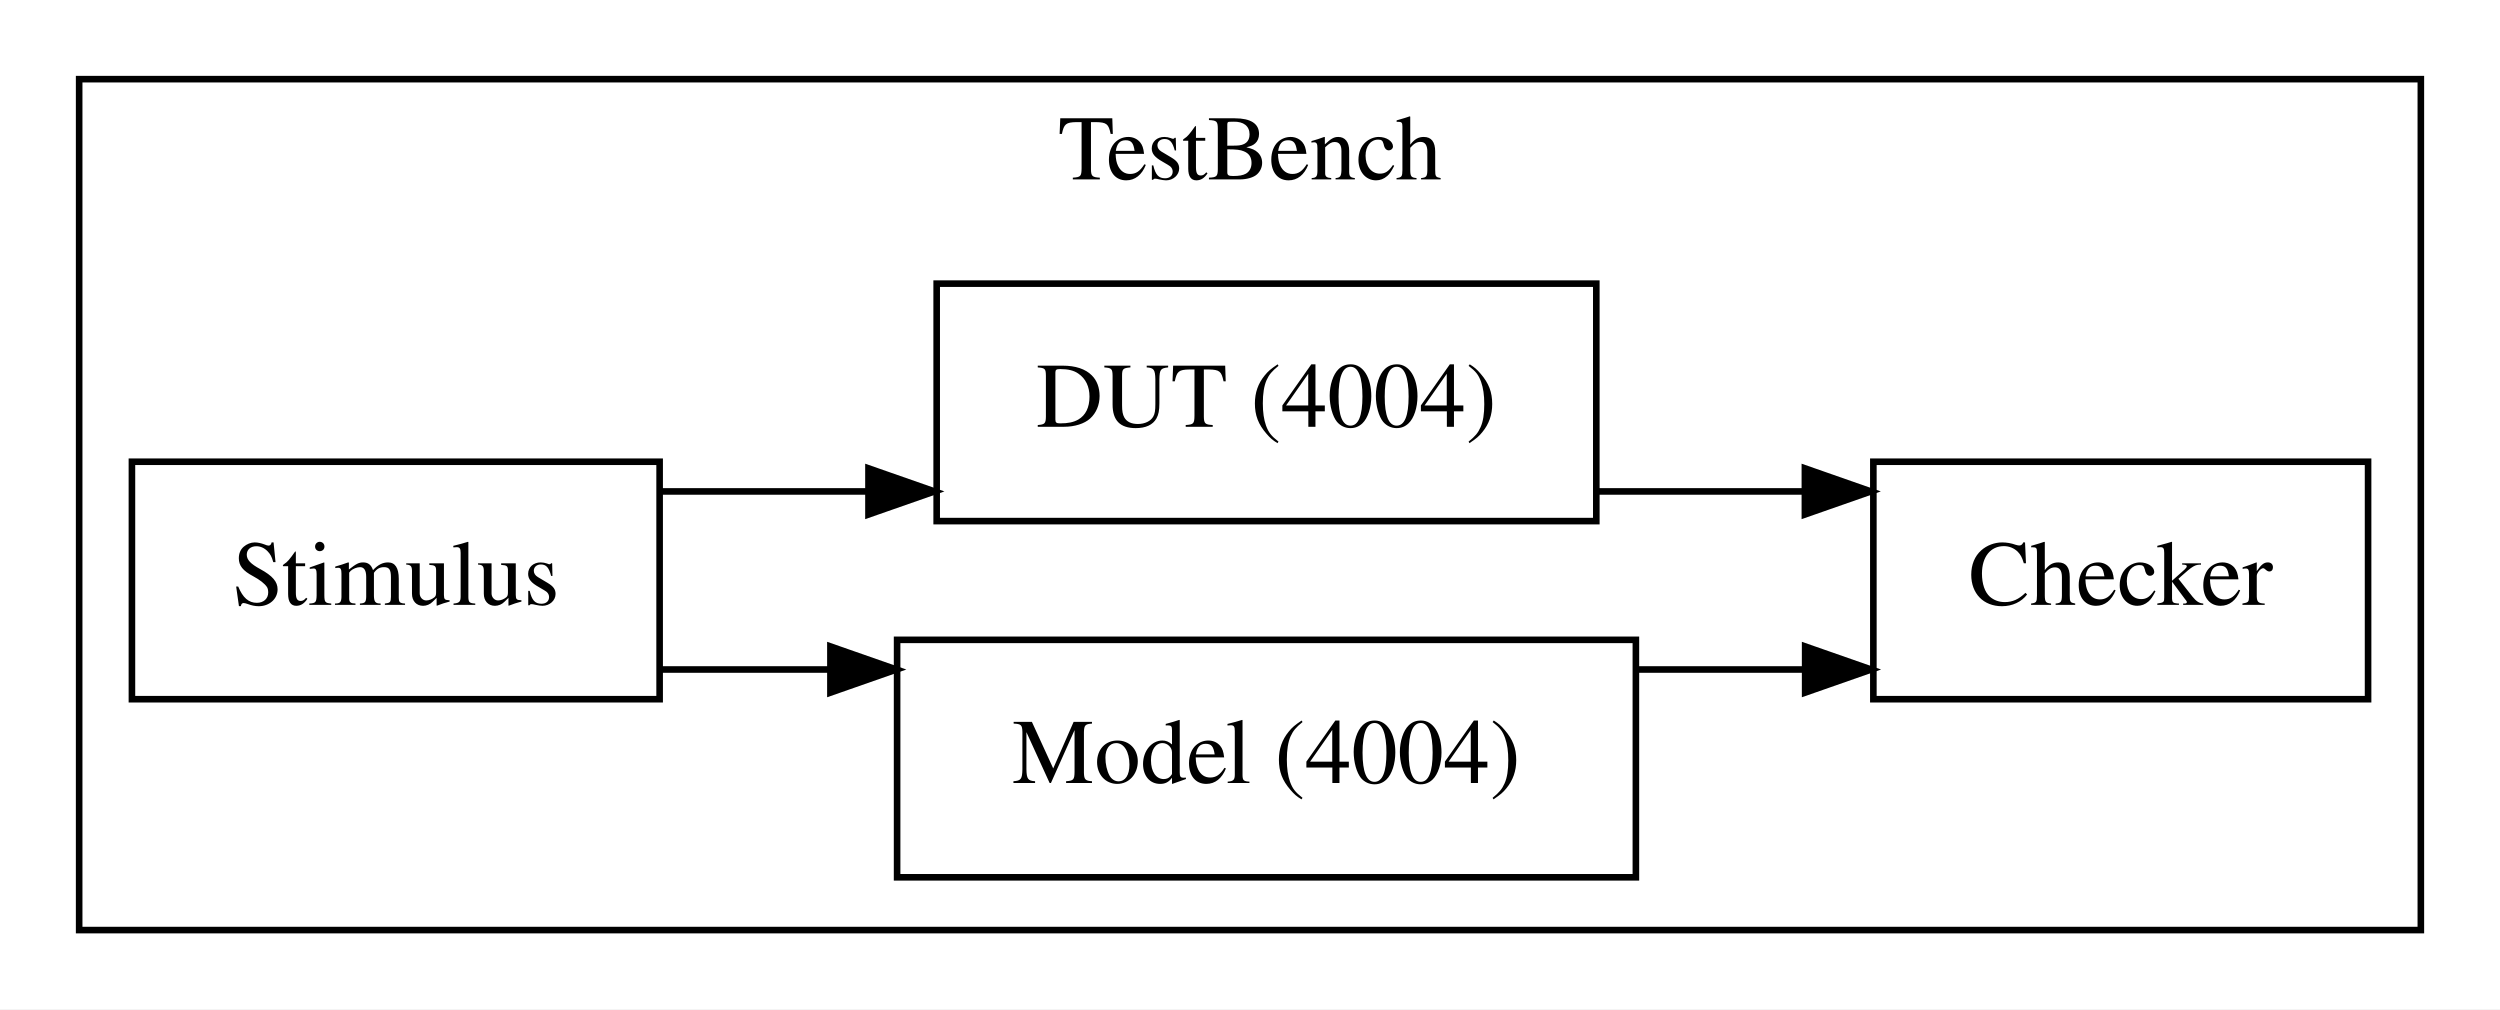
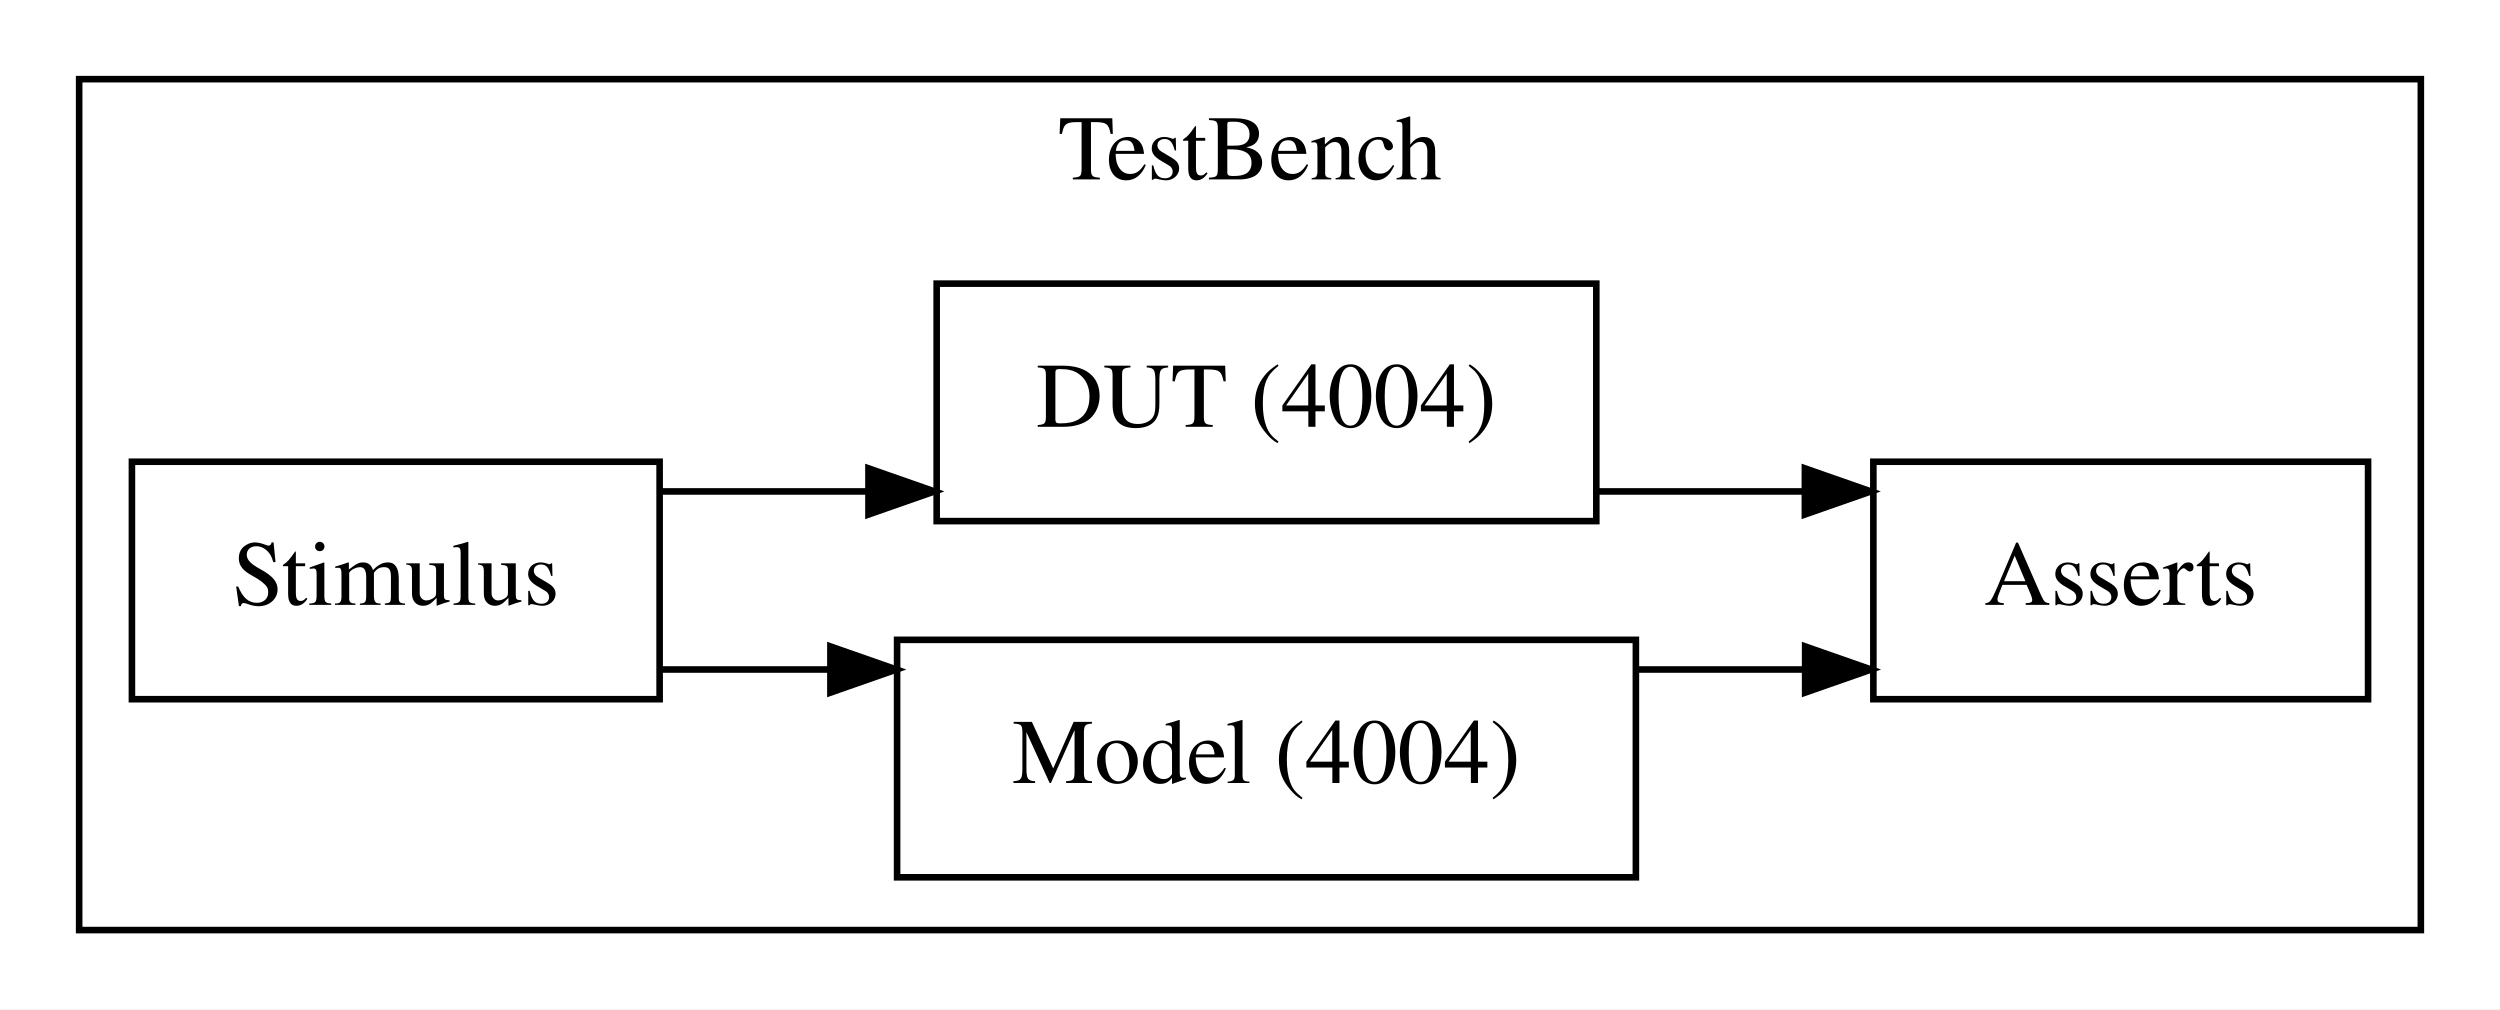
<svg xmlns="http://www.w3.org/2000/svg" width="379pt" height="153pt" viewBox="0.00 0.00 379.00 153.00">
  <g id="graph0" class="graph" transform="scale(1 1) rotate(0) translate(4 149)">
    <polygon fill="white" stroke="transparent" points="-4,4 -4,-149 375,-149 375,4 -4,4" />
    <g id="clust1" class="cluster">
      <polygon fill="none" stroke="black" points="8,-8 8,-137 363,-137 363,-8 8,-8" />
      <text text-anchor="middle" x="185.5" y="-121.8" font-family="Times,serif" font-size="14.00">TestBench</text>
    </g>
    <g id="node1" class="node">
      <polygon fill="none" stroke="black" points="96,-79 16,-79 16,-43 96,-43 96,-79" />
      <text text-anchor="middle" x="56" y="-57.3" font-family="Times,serif" font-size="14.00">Stimulus</text>
    </g>
    <g id="node2" class="node">
      <polygon fill="none" stroke="black" points="244,-52 132,-52 132,-16 244,-16 244,-52" />
      <text text-anchor="middle" x="188" y="-30.3" font-family="Times,serif" font-size="14.00">Model (4004)</text>
    </g>
    <g id="edge1" class="edge">
      <path fill="none" stroke="black" d="M96.32,-47.5C96.32,-47.5 121.89,-47.5 121.89,-47.5" />
      <polygon fill="black" stroke="black" points="121.89,-51 131.89,-47.5 121.89,-44 121.89,-51" />
    </g>
    <g id="node3" class="node">
      <polygon fill="none" stroke="black" points="238,-106 138,-106 138,-70 238,-70 238,-106" />
      <text text-anchor="middle" x="188" y="-84.3" font-family="Times,serif" font-size="14.00">DUT (4004)</text>
    </g>
    <g id="edge2" class="edge">
      <path fill="none" stroke="black" d="M96.32,-74.5C96.32,-74.5 127.66,-74.5 127.66,-74.5" />
      <polygon fill="black" stroke="black" points="127.66,-78 137.66,-74.5 127.66,-71 127.66,-78" />
    </g>
    <g id="node4" class="node">
      <polygon fill="none" stroke="black" points="355,-79 280,-79 280,-43 355,-43 355,-79" />
-       <text text-anchor="middle" x="317.5" y="-57.3" font-family="Times,serif" font-size="14.00">Checker</text>
+       <text text-anchor="middle" x="317.5" y="-57.3" font-family="Times,serif" font-size="14.00">Asserts</text>
    </g>
    <g id="edge3" class="edge">
      <path fill="none" stroke="black" d="M244.05,-47.5C244.05,-47.5 269.66,-47.5 269.66,-47.5" />
      <polygon fill="black" stroke="black" points="269.66,-51 279.66,-47.5 269.66,-44 269.66,-51" />
    </g>
    <g id="edge4" class="edge">
      <path fill="none" stroke="black" d="M238.07,-74.5C238.07,-74.5 269.62,-74.5 269.62,-74.5" />
      <polygon fill="black" stroke="black" points="269.62,-78 279.62,-74.5 269.62,-71 269.62,-78" />
    </g>
  </g>
</svg>
